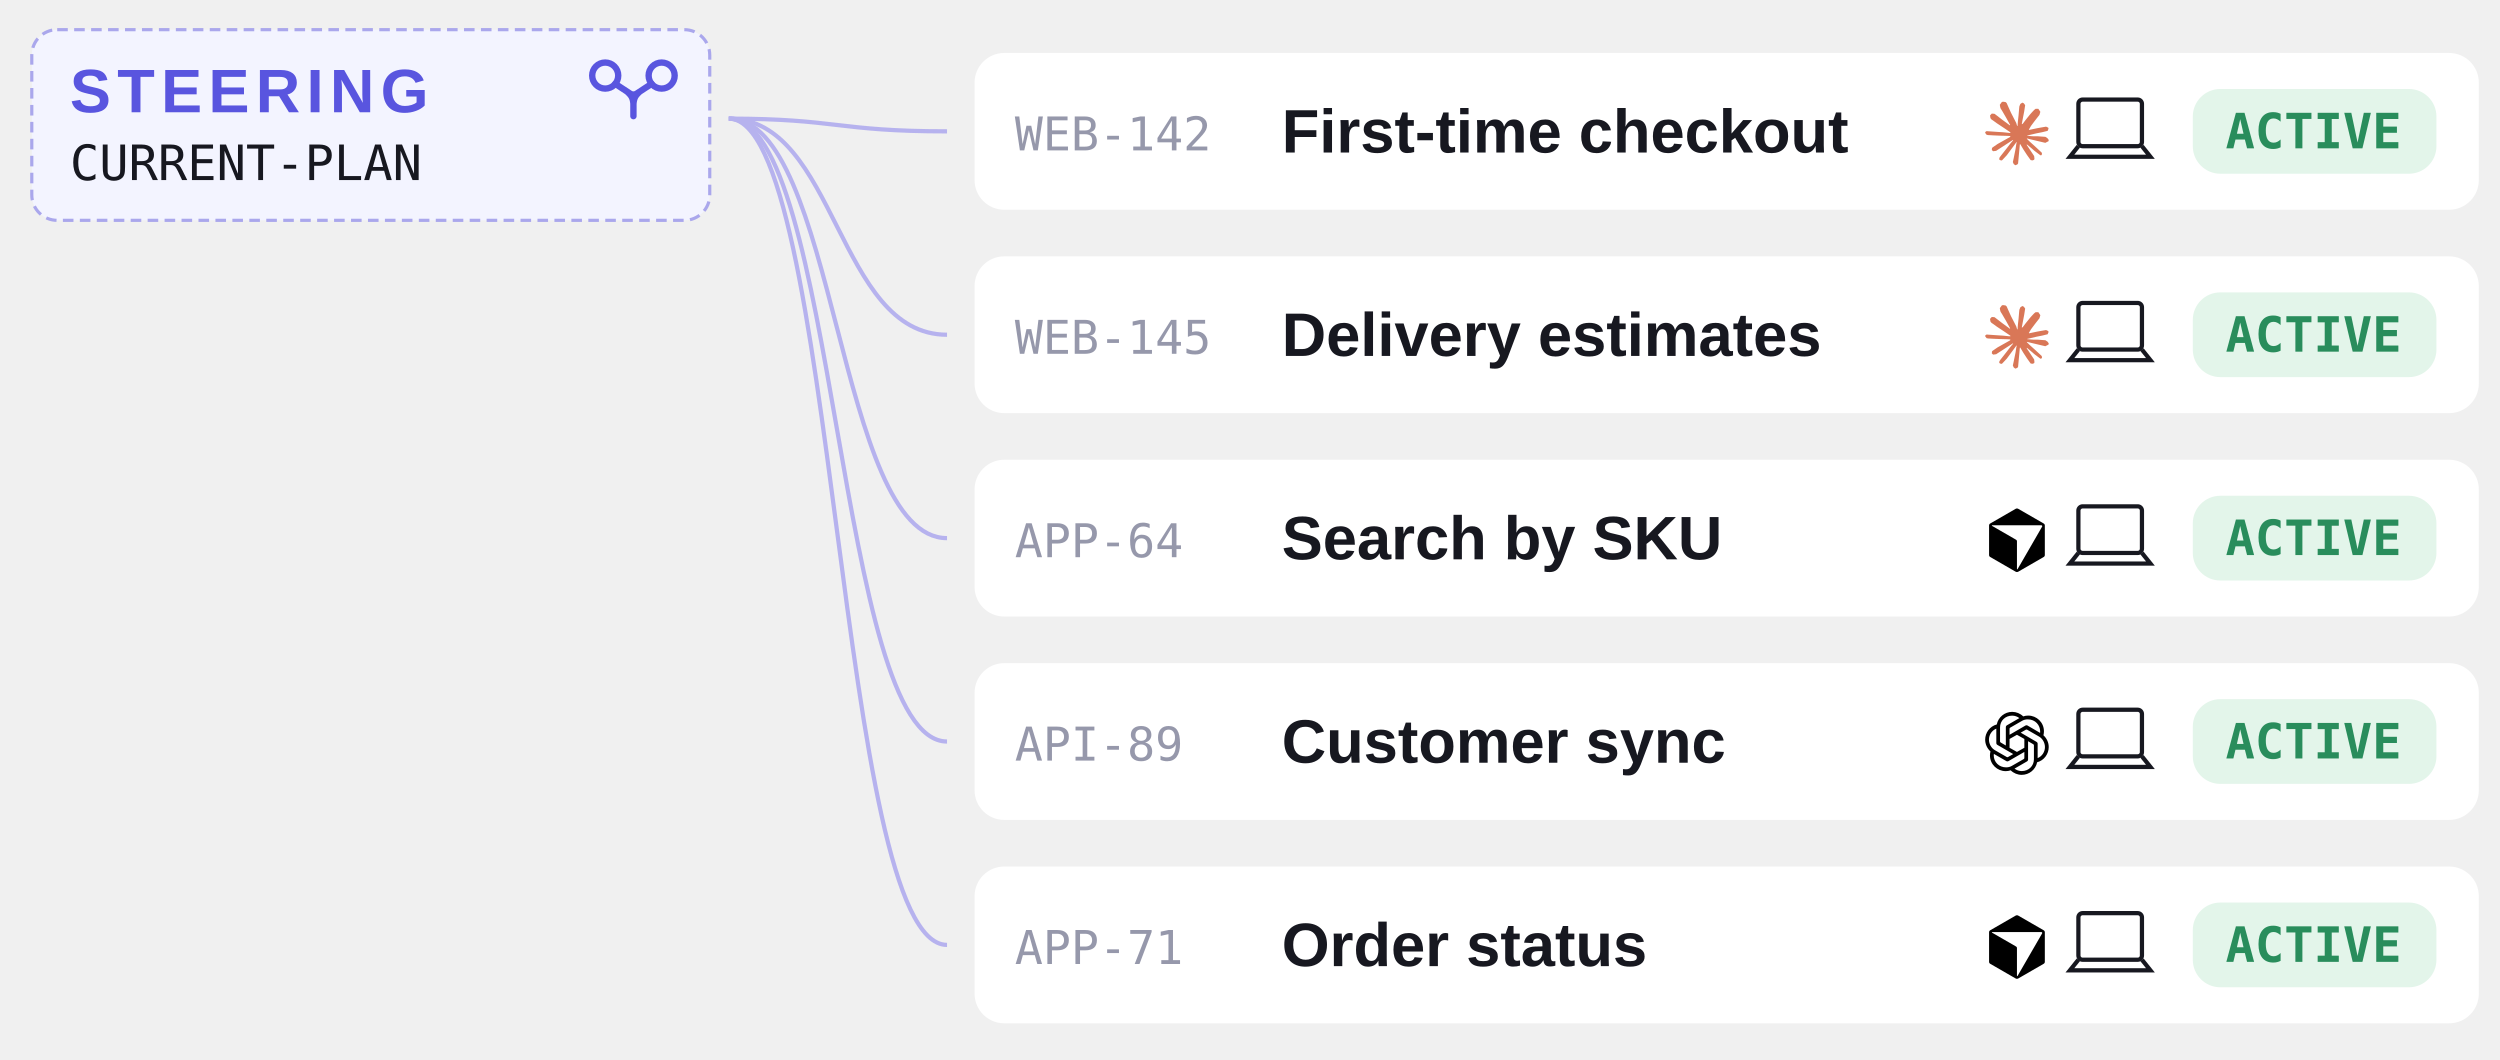
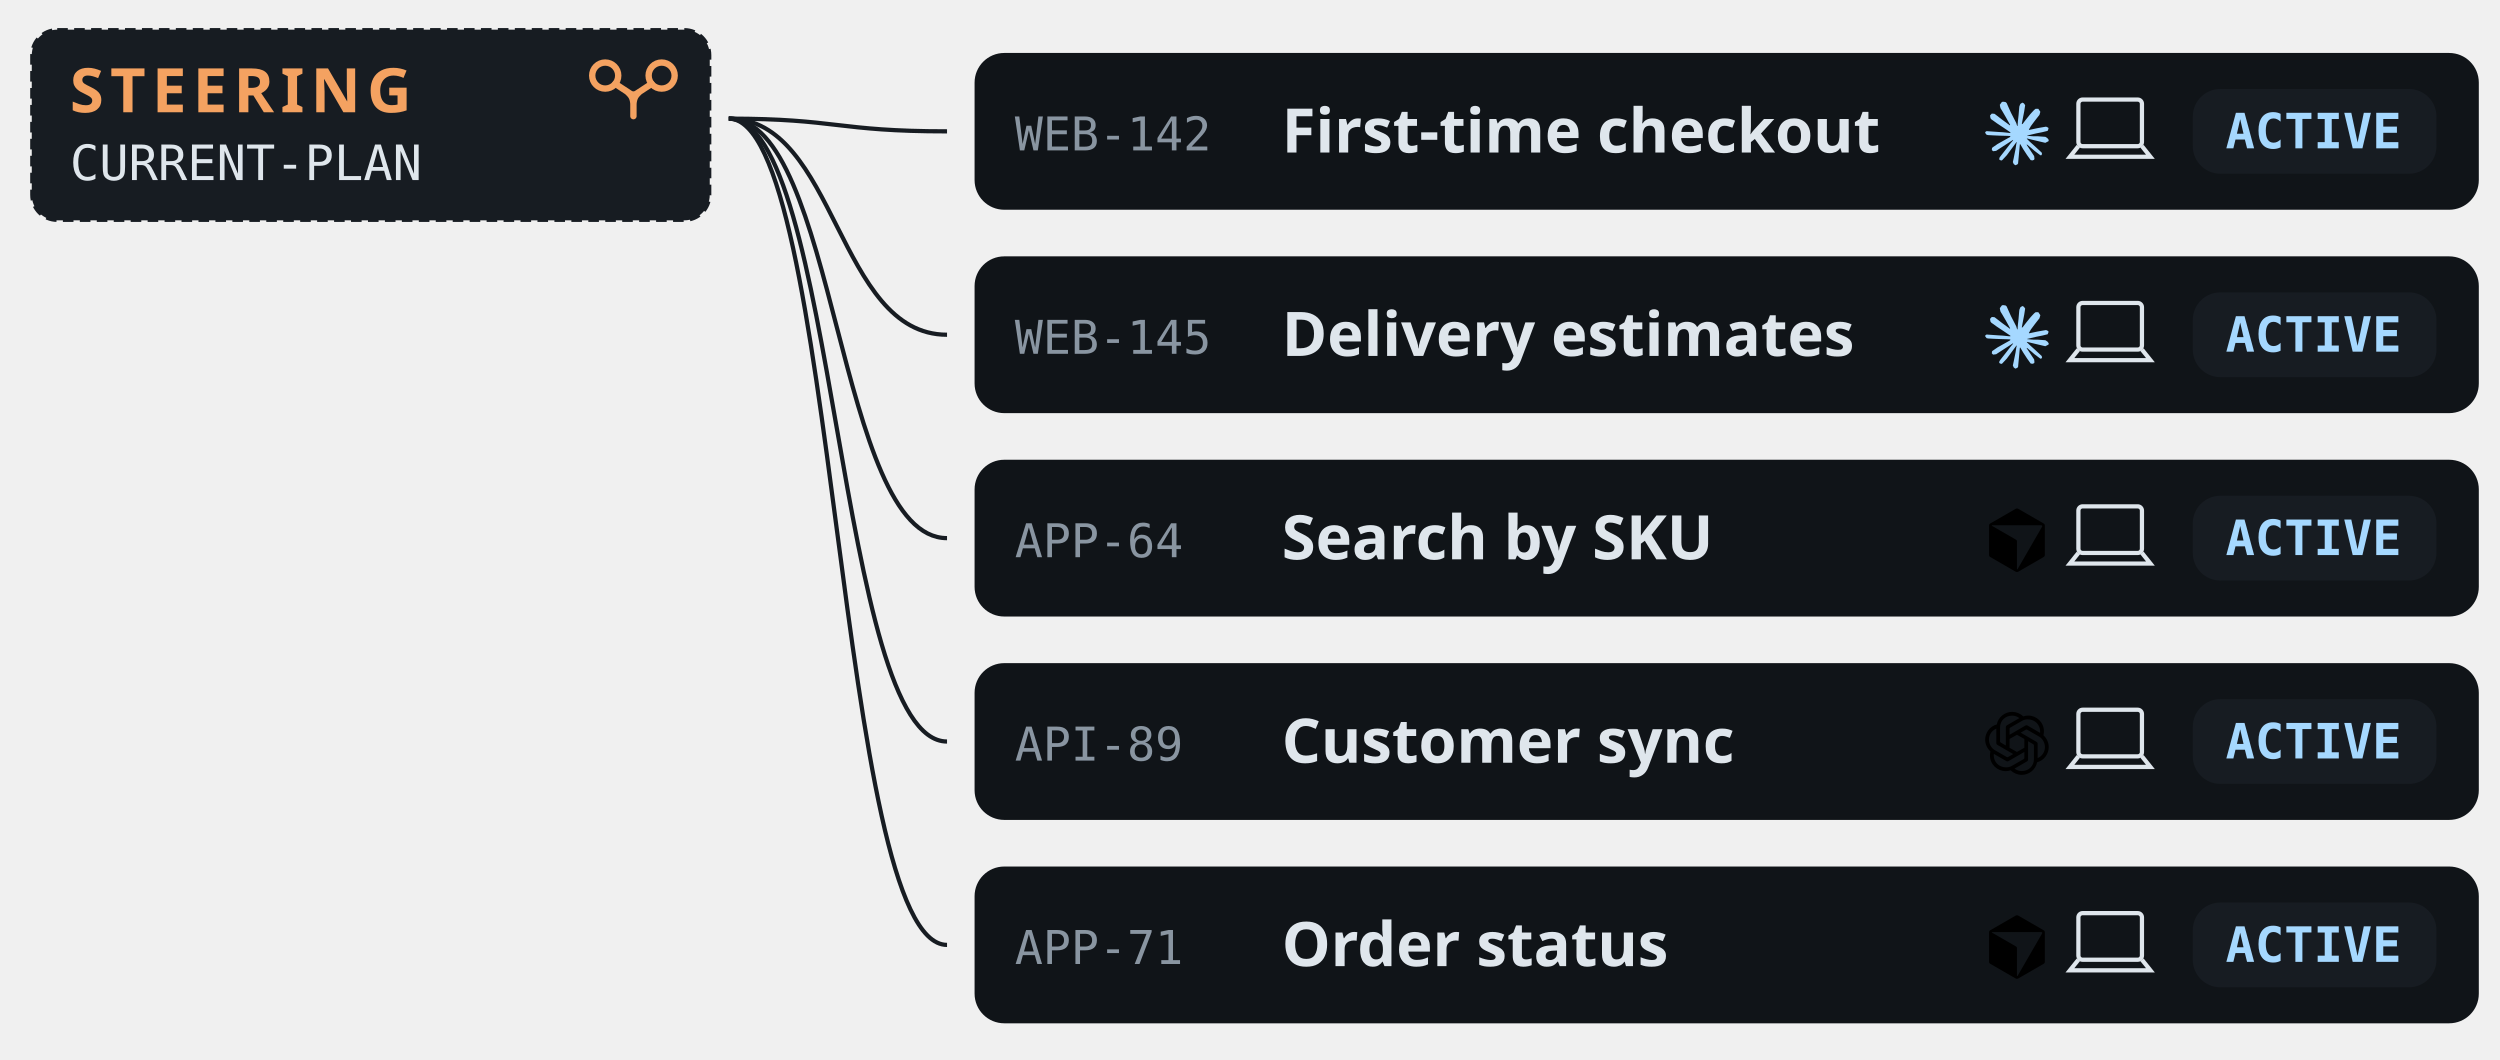
<svg xmlns="http://www.w3.org/2000/svg" viewBox="105 10 1180 500">
-   <g font-family="Arial,sans-serif">
-     <rect x="120" y="24" width="320" height="90" rx="12" fill="#f3f4ff" stroke="#aaa7ec" stroke-width="1.5" stroke-dasharray="5 3" />
-     <text x="138" y="63" font-size="29" font-weight="650" letter-spacing="3" fill="#5955df">STEERING</text>
-     <text x="138" y="95" font-size="23" font-family="monospace" fill="#171820">CURRENT-PLAN</text>
+   <g font-family="Fira Sans, sans-serif">
+     <rect x="120" y="24" width="320" height="90" rx="12" fill="#171c22" stroke="#171c22" stroke-width="1.5" stroke-dasharray="5 3" />
+     <text x="138" y="63" font-size="29" font-weight="650" letter-spacing="3" fill="#f4a261">STEERING</text>
+     <text x="138" y="95" font-size="23" font-family="Fira Code, monospace" fill="#dfe6ec">CURRENT-PLAN</text>
    <g transform="translate(383 38) scale(.2)">
-       <path d="M 112.41 106.36 L 112.54 103.77 L 112.94 100.88 L 113.59 97.78 L 114.56 94.72 L 115.72 92.11 L 117.41 89.52 L 118.03 88.72 L 120.27 86.24 L 123.20 83.29 L 124.39 82.25 L 125.10 81.71 L 151.80 64.19 L 152.89 63.33 L 153.86 62.22 L 154.59 60.94 L 154.97 59.92 L 155.20 58.82 L 155.24 57.34 L 155.00 55.89 L 154.64 54.87 L 153.93 53.58 L 152.98 52.45 L 151.82 51.54 L 150.83 50.99 L 149.82 50.62 L 148.71 50.39 L 147.63 50.33 L 146.50 50.43 L 145.45 50.69 L 144.40 51.11 L 143.54 51.60 L 108.73 74.46 L 107.53 75.09 L 106.89 75.31 L 106.24 75.47 L 104.89 75.60 L 103.54 75.47 L 102.89 75.31 L 101.63 74.80 L 101.05 74.46 L 66.24 51.60 L 65.38 51.11 L 64.33 50.69 L 63.28 50.43 L 61.81 50.33 L 60.68 50.45 L 59.64 50.72 L 58.29 51.33 L 57.36 51.97 L 56.56 52.70 L 55.66 53.87 L 55.01 55.19 L 54.62 56.61 L 54.53 58.08 L 54.72 59.54 L 55.19 60.94 L 55.73 61.93 L 56.65 63.09 L 57.19 63.59 L 57.98 64.19 L 84.72 81.74 L 85.44 82.28 L 86.59 83.29 L 89.26 85.97 L 91.76 88.72 L 92.38 89.52 L 94.07 92.11 L 95.23 94.72 L 96.20 97.78 L 96.85 100.88 L 97.31 104.43 L 97.36 106.10 L 97.36 133.99 L 97.48 135.38 L 97.75 136.43 L 98.18 137.47 L 98.74 138.40 L 99.45 139.27 L 99.99 139.78 L 100.86 140.43 L 101.85 140.96 L 102.87 141.32 L 104.32 141.58 L 105.80 141.54 L 107.24 141.22 L 108.58 140.63 L 109.79 139.78 L 110.81 138.72 L 111.60 137.47 L 112.13 136.10 L 112.35 134.99 L 112.41 133.99 L 112.41 106.36 Z" fill="#5955df" />
-       <g fill="none" stroke="#5955df" stroke-width="15.05">
+       <path d="M 112.41 106.36 L 112.54 103.77 L 112.94 100.88 L 113.59 97.78 L 114.56 94.72 L 115.72 92.11 L 117.41 89.52 L 118.03 88.72 L 120.27 86.24 L 123.20 83.29 L 124.39 82.25 L 125.10 81.71 L 151.80 64.19 L 152.89 63.33 L 153.86 62.22 L 154.59 60.94 L 154.97 59.92 L 155.20 58.82 L 155.24 57.34 L 155.00 55.89 L 154.64 54.87 L 153.93 53.58 L 152.98 52.45 L 151.82 51.54 L 150.83 50.99 L 149.82 50.62 L 148.71 50.39 L 147.63 50.33 L 146.50 50.43 L 145.45 50.69 L 144.40 51.11 L 143.54 51.60 L 108.73 74.46 L 107.53 75.09 L 106.89 75.31 L 106.24 75.47 L 104.89 75.60 L 103.54 75.47 L 102.89 75.31 L 101.63 74.80 L 101.05 74.46 L 66.24 51.60 L 65.38 51.11 L 64.33 50.69 L 63.28 50.43 L 61.81 50.33 L 60.68 50.45 L 59.64 50.72 L 58.29 51.33 L 57.36 51.97 L 56.56 52.70 L 55.66 53.87 L 55.01 55.19 L 54.62 56.61 L 54.53 58.08 L 54.72 59.54 L 55.19 60.94 L 55.73 61.93 L 56.65 63.09 L 57.19 63.59 L 57.98 64.19 L 84.72 81.74 L 85.44 82.28 L 86.59 83.29 L 89.26 85.97 L 91.76 88.72 L 92.38 89.52 L 94.07 92.11 L 95.23 94.72 L 96.20 97.78 L 96.85 100.88 L 97.31 104.43 L 97.36 106.10 L 97.36 133.99 L 97.48 135.38 L 97.75 136.43 L 98.18 137.47 L 98.74 138.40 L 99.45 139.27 L 99.99 139.78 L 100.86 140.43 L 101.85 140.96 L 102.87 141.32 L 104.32 141.58 L 105.80 141.54 L 107.24 141.22 L 108.58 140.63 L 109.79 139.78 L 110.81 138.72 L 111.60 137.47 L 112.13 136.10 L 112.35 134.99 L 112.41 133.99 L 112.41 106.36 Z" fill="#f4a261" />
+       <g fill="none" stroke="#f4a261" stroke-width="15.05">
        <circle cx="38.30" cy="38.34" r="30.74" />
        <circle cx="171.49" cy="38.34" r="30.74" />
      </g>
    </g>
-     <path d="M449 66 C500 66 500 72 552 72" fill="none" stroke="#b6b2ee" stroke-width="2" />
-     <rect x="565" y="35" width="710" height="74" rx="14" fill="white" />
-     <text x="584" y="81" font-family="monospace" font-size="22" fill="#9698ab">WEB-142</text>
-     <text x="710" y="82" font-size="29" font-weight="550" fill="#171820">First-time checkout</text>
-     <g transform="translate(1042 58) scale(1.25)" color="#171820">
-       <path d="M4.709 15.955l4.72-2.647.08-.23-.08-.128H9.2l-.79-.048-2.698-.073-2.339-.097-2.266-.122-.571-.121L0 11.784l.055-.352.48-.321.686.06 1.52.103 2.278.158 1.652.097 2.449.255h.389l.055-.157-.134-.098-.103-.097-2.358-1.596-2.552-1.688-1.336-.972-.724-.491-.364-.462-.158-1.008.656-.722.881.06.225.061.893.686 1.908 1.476 2.491 1.833.365.304.145-.103.019-.073-.164-.274-1.355-2.446-1.446-2.49-.644-1.032-.17-.619a2.97 2.97 0 01-.104-.729L6.283.134 6.696 0l.996.134.42.364.62 1.414 1.002 2.229 1.555 3.03.456.898.243.832.091.255h.158V9.01l.128-1.706.237-2.095.23-2.695.08-.76.376-.91.747-.492.584.28.48.685-.067.444-.286 1.851-.559 2.903-.364 1.942h.212l.243-.242.985-1.306 1.652-2.064.73-.82.85-.904.547-.431h1.033l.76 1.129-.34 1.166-1.064 1.347-.881 1.142-1.264 1.7-.79 1.36.073.11.188-.02 2.856-.606 1.543-.28 1.841-.315.833.388.091.395-.328.807-1.969.486-2.309.462-3.439.813-.042.03.049.061 1.549.146.662.036h1.622l3.02.225.79.522.474.638-.079.485-1.215.62-1.64-.389-3.829-.91-1.312-.329h-.182v.11l1.093 1.068 2.006 1.81 2.509 2.33.127.578-.322.455-.34-.049-2.205-1.657-.851-.747-1.926-1.62h-.128v.17l.444.649 2.345 3.521.122 1.08-.17.353-.608.213-.668-.122-1.374-1.925-1.415-2.167-1.143-1.943-.14.08-.674 7.254-.316.37-.729.28-.607-.461-.322-.747.322-1.476.389-1.924.315-1.53.286-1.9.17-.632-.012-.042-.14.018-1.434 1.967-2.18 2.945-1.726 1.845-.414.164-.717-.37.067-.662.401-.589 2.388-3.036 1.44-1.882.93-1.086-.006-.158h-.055L4.132 18.56l-1.13.146-.487-.456.061-.746.231-.243 1.908-1.312-.006.006z" fill="#D97757" fill-rule="nonzero" />
+     <path d="M449 66 C500 66 500 72 552 72" fill="none" stroke="#171c22" stroke-width="2" />
+     <rect x="565" y="35" width="710" height="74" rx="14" fill="#101418" />
+     <text x="584" y="81" font-family="Fira Code, monospace" font-size="22" fill="#8995a1">WEB-142</text>
+     <text x="710" y="82" font-size="29" font-weight="550" fill="#dfe6ec">First-time checkout</text>
+     <g transform="translate(1042 58) scale(1.25)" color="#dfe6ec">
+       <path d="M4.709 15.955l4.72-2.647.08-.23-.08-.128H9.2l-.79-.048-2.698-.073-2.339-.097-2.266-.122-.571-.121L0 11.784l.055-.352.48-.321.686.06 1.52.103 2.278.158 1.652.097 2.449.255h.389l.055-.157-.134-.098-.103-.097-2.358-1.596-2.552-1.688-1.336-.972-.724-.491-.364-.462-.158-1.008.656-.722.881.06.225.061.893.686 1.908 1.476 2.491 1.833.365.304.145-.103.019-.073-.164-.274-1.355-2.446-1.446-2.49-.644-1.032-.17-.619a2.97 2.97 0 01-.104-.729L6.283.134 6.696 0l.996.134.42.364.62 1.414 1.002 2.229 1.555 3.03.456.898.243.832.091.255h.158V9.01l.128-1.706.237-2.095.23-2.695.08-.76.376-.91.747-.492.584.28.48.685-.067.444-.286 1.851-.559 2.903-.364 1.942h.212l.243-.242.985-1.306 1.652-2.064.73-.82.85-.904.547-.431h1.033l.76 1.129-.34 1.166-1.064 1.347-.881 1.142-1.264 1.7-.79 1.36.073.11.188-.02 2.856-.606 1.543-.28 1.841-.315.833.388.091.395-.328.807-1.969.486-2.309.462-3.439.813-.042.03.049.061 1.549.146.662.036h1.622l3.02.225.79.522.474.638-.079.485-1.215.62-1.64-.389-3.829-.91-1.312-.329h-.182v.11l1.093 1.068 2.006 1.81 2.509 2.33.127.578-.322.455-.34-.049-2.205-1.657-.851-.747-1.926-1.62h-.128v.17l.444.649 2.345 3.521.122 1.08-.17.353-.608.213-.668-.122-1.374-1.925-1.415-2.167-1.143-1.943-.14.08-.674 7.254-.316.37-.729.28-.607-.461-.322-.747.322-1.476.389-1.924.315-1.53.286-1.9.17-.632-.012-.042-.14.018-1.434 1.967-2.18 2.945-1.726 1.845-.414.164-.717-.37.067-.662.401-.589 2.388-3.036 1.44-1.882.93-1.086-.006-.158h-.055L4.132 18.56l-1.13.146-.487-.456.061-.746.231-.243 1.908-1.312-.006.006z" fill="#a5d8ff" fill-rule="nonzero" />
    </g>
-     <g transform="translate(1084 57)" fill="none" stroke="#171820" stroke-width="2">
+     <g transform="translate(1084 57)" fill="none" stroke="#dfe6ec" stroke-width="2">
      <rect x="2" width="30" height="22" rx="2" />
      <path d="M2 22l-4 5h38l-4-5" />
    </g>
-     <rect x="1140" y="52" width="115" height="40" rx="13" fill="#e3f5ea" />
-     <text x="1197" y="80" text-anchor="middle" font-family="monospace" font-size="23" font-weight="bold" fill="#298d5c">ACTIVE</text>
-     <path d="M449 66 C500 66 500 168 552 168" fill="none" stroke="#b6b2ee" stroke-width="2" />
-     <rect x="565" y="131" width="710" height="74" rx="14" fill="white" />
-     <text x="584" y="177" font-family="monospace" font-size="22" fill="#9698ab">WEB-145</text>
-     <text x="710" y="178" font-size="29" font-weight="550" fill="#171820">Delivery estimates</text>
-     <g transform="translate(1042 154) scale(1.25)" color="#171820">
-       <path d="M4.709 15.955l4.72-2.647.08-.23-.08-.128H9.2l-.79-.048-2.698-.073-2.339-.097-2.266-.122-.571-.121L0 11.784l.055-.352.48-.321.686.06 1.52.103 2.278.158 1.652.097 2.449.255h.389l.055-.157-.134-.098-.103-.097-2.358-1.596-2.552-1.688-1.336-.972-.724-.491-.364-.462-.158-1.008.656-.722.881.06.225.061.893.686 1.908 1.476 2.491 1.833.365.304.145-.103.019-.073-.164-.274-1.355-2.446-1.446-2.49-.644-1.032-.17-.619a2.97 2.97 0 01-.104-.729L6.283.134 6.696 0l.996.134.42.364.62 1.414 1.002 2.229 1.555 3.03.456.898.243.832.091.255h.158V9.01l.128-1.706.237-2.095.23-2.695.08-.76.376-.91.747-.492.584.28.48.685-.067.444-.286 1.851-.559 2.903-.364 1.942h.212l.243-.242.985-1.306 1.652-2.064.73-.82.85-.904.547-.431h1.033l.76 1.129-.34 1.166-1.064 1.347-.881 1.142-1.264 1.7-.79 1.36.073.11.188-.02 2.856-.606 1.543-.28 1.841-.315.833.388.091.395-.328.807-1.969.486-2.309.462-3.439.813-.042.03.049.061 1.549.146.662.036h1.622l3.02.225.79.522.474.638-.079.485-1.215.62-1.64-.389-3.829-.91-1.312-.329h-.182v.11l1.093 1.068 2.006 1.81 2.509 2.33.127.578-.322.455-.34-.049-2.205-1.657-.851-.747-1.926-1.62h-.128v.17l.444.649 2.345 3.521.122 1.08-.17.353-.608.213-.668-.122-1.374-1.925-1.415-2.167-1.143-1.943-.14.08-.674 7.254-.316.37-.729.28-.607-.461-.322-.747.322-1.476.389-1.924.315-1.53.286-1.9.17-.632-.012-.042-.14.018-1.434 1.967-2.18 2.945-1.726 1.845-.414.164-.717-.37.067-.662.401-.589 2.388-3.036 1.44-1.882.93-1.086-.006-.158h-.055L4.132 18.56l-1.13.146-.487-.456.061-.746.231-.243 1.908-1.312-.006.006z" fill="#D97757" fill-rule="nonzero" />
+     <rect x="1140" y="52" width="115" height="40" rx="13" fill="#171c22" />
+     <text x="1197" y="80" text-anchor="middle" font-family="Fira Code, monospace" font-size="23" font-weight="bold" fill="#a5d8ff">ACTIVE</text>
+     <path d="M449 66 C500 66 500 168 552 168" fill="none" stroke="#171c22" stroke-width="2" />
+     <rect x="565" y="131" width="710" height="74" rx="14" fill="#101418" />
+     <text x="584" y="177" font-family="Fira Code, monospace" font-size="22" fill="#8995a1">WEB-145</text>
+     <text x="710" y="178" font-size="29" font-weight="550" fill="#dfe6ec">Delivery estimates</text>
+     <g transform="translate(1042 154) scale(1.25)" color="#dfe6ec">
+       <path d="M4.709 15.955l4.72-2.647.08-.23-.08-.128H9.2l-.79-.048-2.698-.073-2.339-.097-2.266-.122-.571-.121L0 11.784l.055-.352.48-.321.686.06 1.52.103 2.278.158 1.652.097 2.449.255h.389l.055-.157-.134-.098-.103-.097-2.358-1.596-2.552-1.688-1.336-.972-.724-.491-.364-.462-.158-1.008.656-.722.881.06.225.061.893.686 1.908 1.476 2.491 1.833.365.304.145-.103.019-.073-.164-.274-1.355-2.446-1.446-2.49-.644-1.032-.17-.619a2.97 2.97 0 01-.104-.729L6.283.134 6.696 0l.996.134.42.364.62 1.414 1.002 2.229 1.555 3.03.456.898.243.832.091.255h.158V9.01l.128-1.706.237-2.095.23-2.695.08-.76.376-.91.747-.492.584.28.48.685-.067.444-.286 1.851-.559 2.903-.364 1.942h.212l.243-.242.985-1.306 1.652-2.064.73-.82.85-.904.547-.431h1.033l.76 1.129-.34 1.166-1.064 1.347-.881 1.142-1.264 1.7-.79 1.36.073.11.188-.02 2.856-.606 1.543-.28 1.841-.315.833.388.091.395-.328.807-1.969.486-2.309.462-3.439.813-.042.03.049.061 1.549.146.662.036h1.622l3.02.225.79.522.474.638-.079.485-1.215.62-1.64-.389-3.829-.91-1.312-.329h-.182v.11l1.093 1.068 2.006 1.81 2.509 2.33.127.578-.322.455-.34-.049-2.205-1.657-.851-.747-1.926-1.62h-.128v.17l.444.649 2.345 3.521.122 1.08-.17.353-.608.213-.668-.122-1.374-1.925-1.415-2.167-1.143-1.943-.14.08-.674 7.254-.316.37-.729.28-.607-.461-.322-.747.322-1.476.389-1.924.315-1.53.286-1.9.17-.632-.012-.042-.14.018-1.434 1.967-2.18 2.945-1.726 1.845-.414.164-.717-.37.067-.662.401-.589 2.388-3.036 1.44-1.882.93-1.086-.006-.158h-.055L4.132 18.56l-1.13.146-.487-.456.061-.746.231-.243 1.908-1.312-.006.006z" fill="#a5d8ff" fill-rule="nonzero" />
    </g>
-     <g transform="translate(1084 153)" fill="none" stroke="#171820" stroke-width="2">
+     <g transform="translate(1084 153)" fill="none" stroke="#dfe6ec" stroke-width="2">
      <rect x="2" width="30" height="22" rx="2" />
      <path d="M2 22l-4 5h38l-4-5" />
    </g>
-     <rect x="1140" y="148" width="115" height="40" rx="13" fill="#e3f5ea" />
-     <text x="1197" y="176" text-anchor="middle" font-family="monospace" font-size="23" font-weight="bold" fill="#298d5c">ACTIVE</text>
-     <path d="M449 66 C500 66 500 264 552 264" fill="none" stroke="#b6b2ee" stroke-width="2" />
-     <rect x="565" y="227" width="710" height="74" rx="14" fill="white" />
-     <text x="584" y="273" font-family="monospace" font-size="22" fill="#9698ab">APP-64</text>
-     <text x="710" y="274" font-size="29" font-weight="550" fill="#171820">Search by SKU</text>
-     <g transform="translate(1042 250) scale(1.25)" color="#171820">
+     <rect x="1140" y="148" width="115" height="40" rx="13" fill="#171c22" />
+     <text x="1197" y="176" text-anchor="middle" font-family="Fira Code, monospace" font-size="23" font-weight="bold" fill="#a5d8ff">ACTIVE</text>
+     <path d="M449 66 C500 66 500 264 552 264" fill="none" stroke="#171c22" stroke-width="2" />
+     <rect x="565" y="227" width="710" height="74" rx="14" fill="#101418" />
+     <text x="584" y="273" font-family="Fira Code, monospace" font-size="22" fill="#8995a1">APP-64</text>
+     <text x="710" y="274" font-size="29" font-weight="550" fill="#dfe6ec">Search by SKU</text>
+     <g transform="translate(1042 250) scale(1.25)" color="#dfe6ec">
      <path d="M22.106 5.68L12.5.135a.998.998 0 00-.998 0L1.893 5.68a.84.84 0 00-.419.726v11.186c0 .3.16.577.42.727l9.607 5.547a.999.999 0 00.998 0l9.608-5.547a.84.84 0 00.42-.727V6.407a.84.84 0 00-.42-.726zm-.603 1.176L12.228 22.92c-.063.108-.228.064-.228-.061V12.34a.59.59 0 00-.295-.51l-9.11-5.26c-.107-.062-.063-.228.062-.228h18.55c.264 0 .428.286.296.514z" />
    </g>
-     <g transform="translate(1084 249)" fill="none" stroke="#171820" stroke-width="2">
+     <g transform="translate(1084 249)" fill="none" stroke="#dfe6ec" stroke-width="2">
      <rect x="2" width="30" height="22" rx="2" />
      <path d="M2 22l-4 5h38l-4-5" />
    </g>
-     <rect x="1140" y="244" width="115" height="40" rx="13" fill="#e3f5ea" />
-     <text x="1197" y="272" text-anchor="middle" font-family="monospace" font-size="23" font-weight="bold" fill="#298d5c">ACTIVE</text>
-     <path d="M449 66 C500 66 500 360 552 360" fill="none" stroke="#b6b2ee" stroke-width="2" />
-     <rect x="565" y="323" width="710" height="74" rx="14" fill="white" />
-     <text x="584" y="369" font-family="monospace" font-size="22" fill="#9698ab">API-89</text>
-     <text x="710" y="370" font-size="29" font-weight="550" fill="#171820">Customer sync</text>
-     <g transform="translate(1042 346) scale(1.25)" color="#171820">
+     <rect x="1140" y="244" width="115" height="40" rx="13" fill="#171c22" />
+     <text x="1197" y="272" text-anchor="middle" font-family="Fira Code, monospace" font-size="23" font-weight="bold" fill="#a5d8ff">ACTIVE</text>
+     <path d="M449 66 C500 66 500 360 552 360" fill="none" stroke="#171c22" stroke-width="2" />
+     <rect x="565" y="323" width="710" height="74" rx="14" fill="#101418" />
+     <text x="584" y="369" font-family="Fira Code, monospace" font-size="22" fill="#8995a1">API-89</text>
+     <text x="710" y="370" font-size="29" font-weight="550" fill="#dfe6ec">Customer sync</text>
+     <g transform="translate(1042 346) scale(1.25)" color="#dfe6ec">
      <path d="M9.205 8.658v-2.26c0-.19.072-.333.238-.428l4.543-2.616c.619-.357 1.356-.523 2.117-.523 2.854 0 4.662 2.212 4.662 4.566 0 .167 0 .357-.024.547l-4.71-2.759a.797.797 0 00-.856 0l-5.97 3.473zm10.609 8.8V12.06c0-.333-.143-.57-.429-.737l-5.97-3.473 1.95-1.118a.433.433 0 01.476 0l4.543 2.617c1.309.76 2.189 2.378 2.189 3.948 0 1.808-1.07 3.473-2.76 4.163zM7.802 12.703l-1.95-1.142c-.167-.095-.239-.238-.239-.428V5.899c0-2.545 1.95-4.472 4.591-4.472 1 0 1.927.333 2.712.928L8.23 5.067c-.285.166-.428.404-.428.737v6.898zM12 15.128l-2.795-1.57v-3.33L12 8.658l2.795 1.57v3.33L12 15.128zm1.796 7.23c-1 0-1.927-.332-2.712-.927l4.686-2.712c.285-.166.428-.404.428-.737v-6.898l1.974 1.142c.167.095.238.238.238.428v5.233c0 2.545-1.974 4.472-4.614 4.472zm-5.637-5.303l-4.544-2.617c-1.308-.761-2.188-2.378-2.188-3.948A4.482 4.482 0 014.21 6.327v5.423c0 .333.143.571.428.738l5.947 3.449-1.95 1.118a.432.432 0 01-.476 0zm-.262 3.9c-2.688 0-4.662-2.021-4.662-4.519 0-.19.024-.38.047-.57l4.686 2.71c.286.167.571.167.856 0l5.97-3.448v2.26c0 .19-.07.333-.237.428l-4.543 2.616c-.619.357-1.356.523-2.117.523zm5.899 2.83a5.947 5.947 0 005.827-4.756C22.287 18.339 24 15.84 24 13.296c0-1.665-.713-3.282-1.998-4.448.119-.5.19-.999.19-1.498 0-3.401-2.759-5.947-5.946-5.947-.642 0-1.26.095-1.88.31A5.962 5.962 0 0010.205 0a5.947 5.947 0 00-5.827 4.757C1.713 5.447 0 7.945 0 10.49c0 1.666.713 3.283 1.998 4.448-.119.5-.19 1-.19 1.499 0 3.401 2.759 5.946 5.946 5.946.642 0 1.26-.095 1.88-.309a5.96 5.96 0 004.162 1.713z" />
    </g>
-     <g transform="translate(1084 345)" fill="none" stroke="#171820" stroke-width="2">
+     <g transform="translate(1084 345)" fill="none" stroke="#dfe6ec" stroke-width="2">
      <rect x="2" width="30" height="22" rx="2" />
      <path d="M2 22l-4 5h38l-4-5" />
    </g>
-     <rect x="1140" y="340" width="115" height="40" rx="13" fill="#e3f5ea" />
-     <text x="1197" y="368" text-anchor="middle" font-family="monospace" font-size="23" font-weight="bold" fill="#298d5c">ACTIVE</text>
-     <path d="M449 66 C500 66 500 456 552 456" fill="none" stroke="#b6b2ee" stroke-width="2" />
-     <rect x="565" y="419" width="710" height="74" rx="14" fill="white" />
-     <text x="584" y="465" font-family="monospace" font-size="22" fill="#9698ab">APP-71</text>
-     <text x="710" y="466" font-size="29" font-weight="550" fill="#171820">Order status</text>
-     <g transform="translate(1042 442) scale(1.25)" color="#171820">
+     <rect x="1140" y="340" width="115" height="40" rx="13" fill="#171c22" />
+     <text x="1197" y="368" text-anchor="middle" font-family="Fira Code, monospace" font-size="23" font-weight="bold" fill="#a5d8ff">ACTIVE</text>
+     <path d="M449 66 C500 66 500 456 552 456" fill="none" stroke="#171c22" stroke-width="2" />
+     <rect x="565" y="419" width="710" height="74" rx="14" fill="#101418" />
+     <text x="584" y="465" font-family="Fira Code, monospace" font-size="22" fill="#8995a1">APP-71</text>
+     <text x="710" y="466" font-size="29" font-weight="550" fill="#dfe6ec">Order status</text>
+     <g transform="translate(1042 442) scale(1.25)" color="#dfe6ec">
      <path d="M22.106 5.68L12.5.135a.998.998 0 00-.998 0L1.893 5.68a.84.84 0 00-.419.726v11.186c0 .3.16.577.42.727l9.607 5.547a.999.999 0 00.998 0l9.608-5.547a.84.84 0 00.42-.727V6.407a.84.84 0 00-.42-.726zm-.603 1.176L12.228 22.92c-.063.108-.228.064-.228-.061V12.34a.59.59 0 00-.295-.51l-9.11-5.26c-.107-.062-.063-.228.062-.228h18.55c.264 0 .428.286.296.514z" />
    </g>
-     <g transform="translate(1084 441)" fill="none" stroke="#171820" stroke-width="2">
+     <g transform="translate(1084 441)" fill="none" stroke="#dfe6ec" stroke-width="2">
      <rect x="2" width="30" height="22" rx="2" />
      <path d="M2 22l-4 5h38l-4-5" />
    </g>
-     <rect x="1140" y="436" width="115" height="40" rx="13" fill="#e3f5ea" />
-     <text x="1197" y="464" text-anchor="middle" font-family="monospace" font-size="23" font-weight="bold" fill="#298d5c">ACTIVE</text>
+     <rect x="1140" y="436" width="115" height="40" rx="13" fill="#171c22" />
+     <text x="1197" y="464" text-anchor="middle" font-family="Fira Code, monospace" font-size="23" font-weight="bold" fill="#a5d8ff">ACTIVE</text>
  </g>
</svg>
